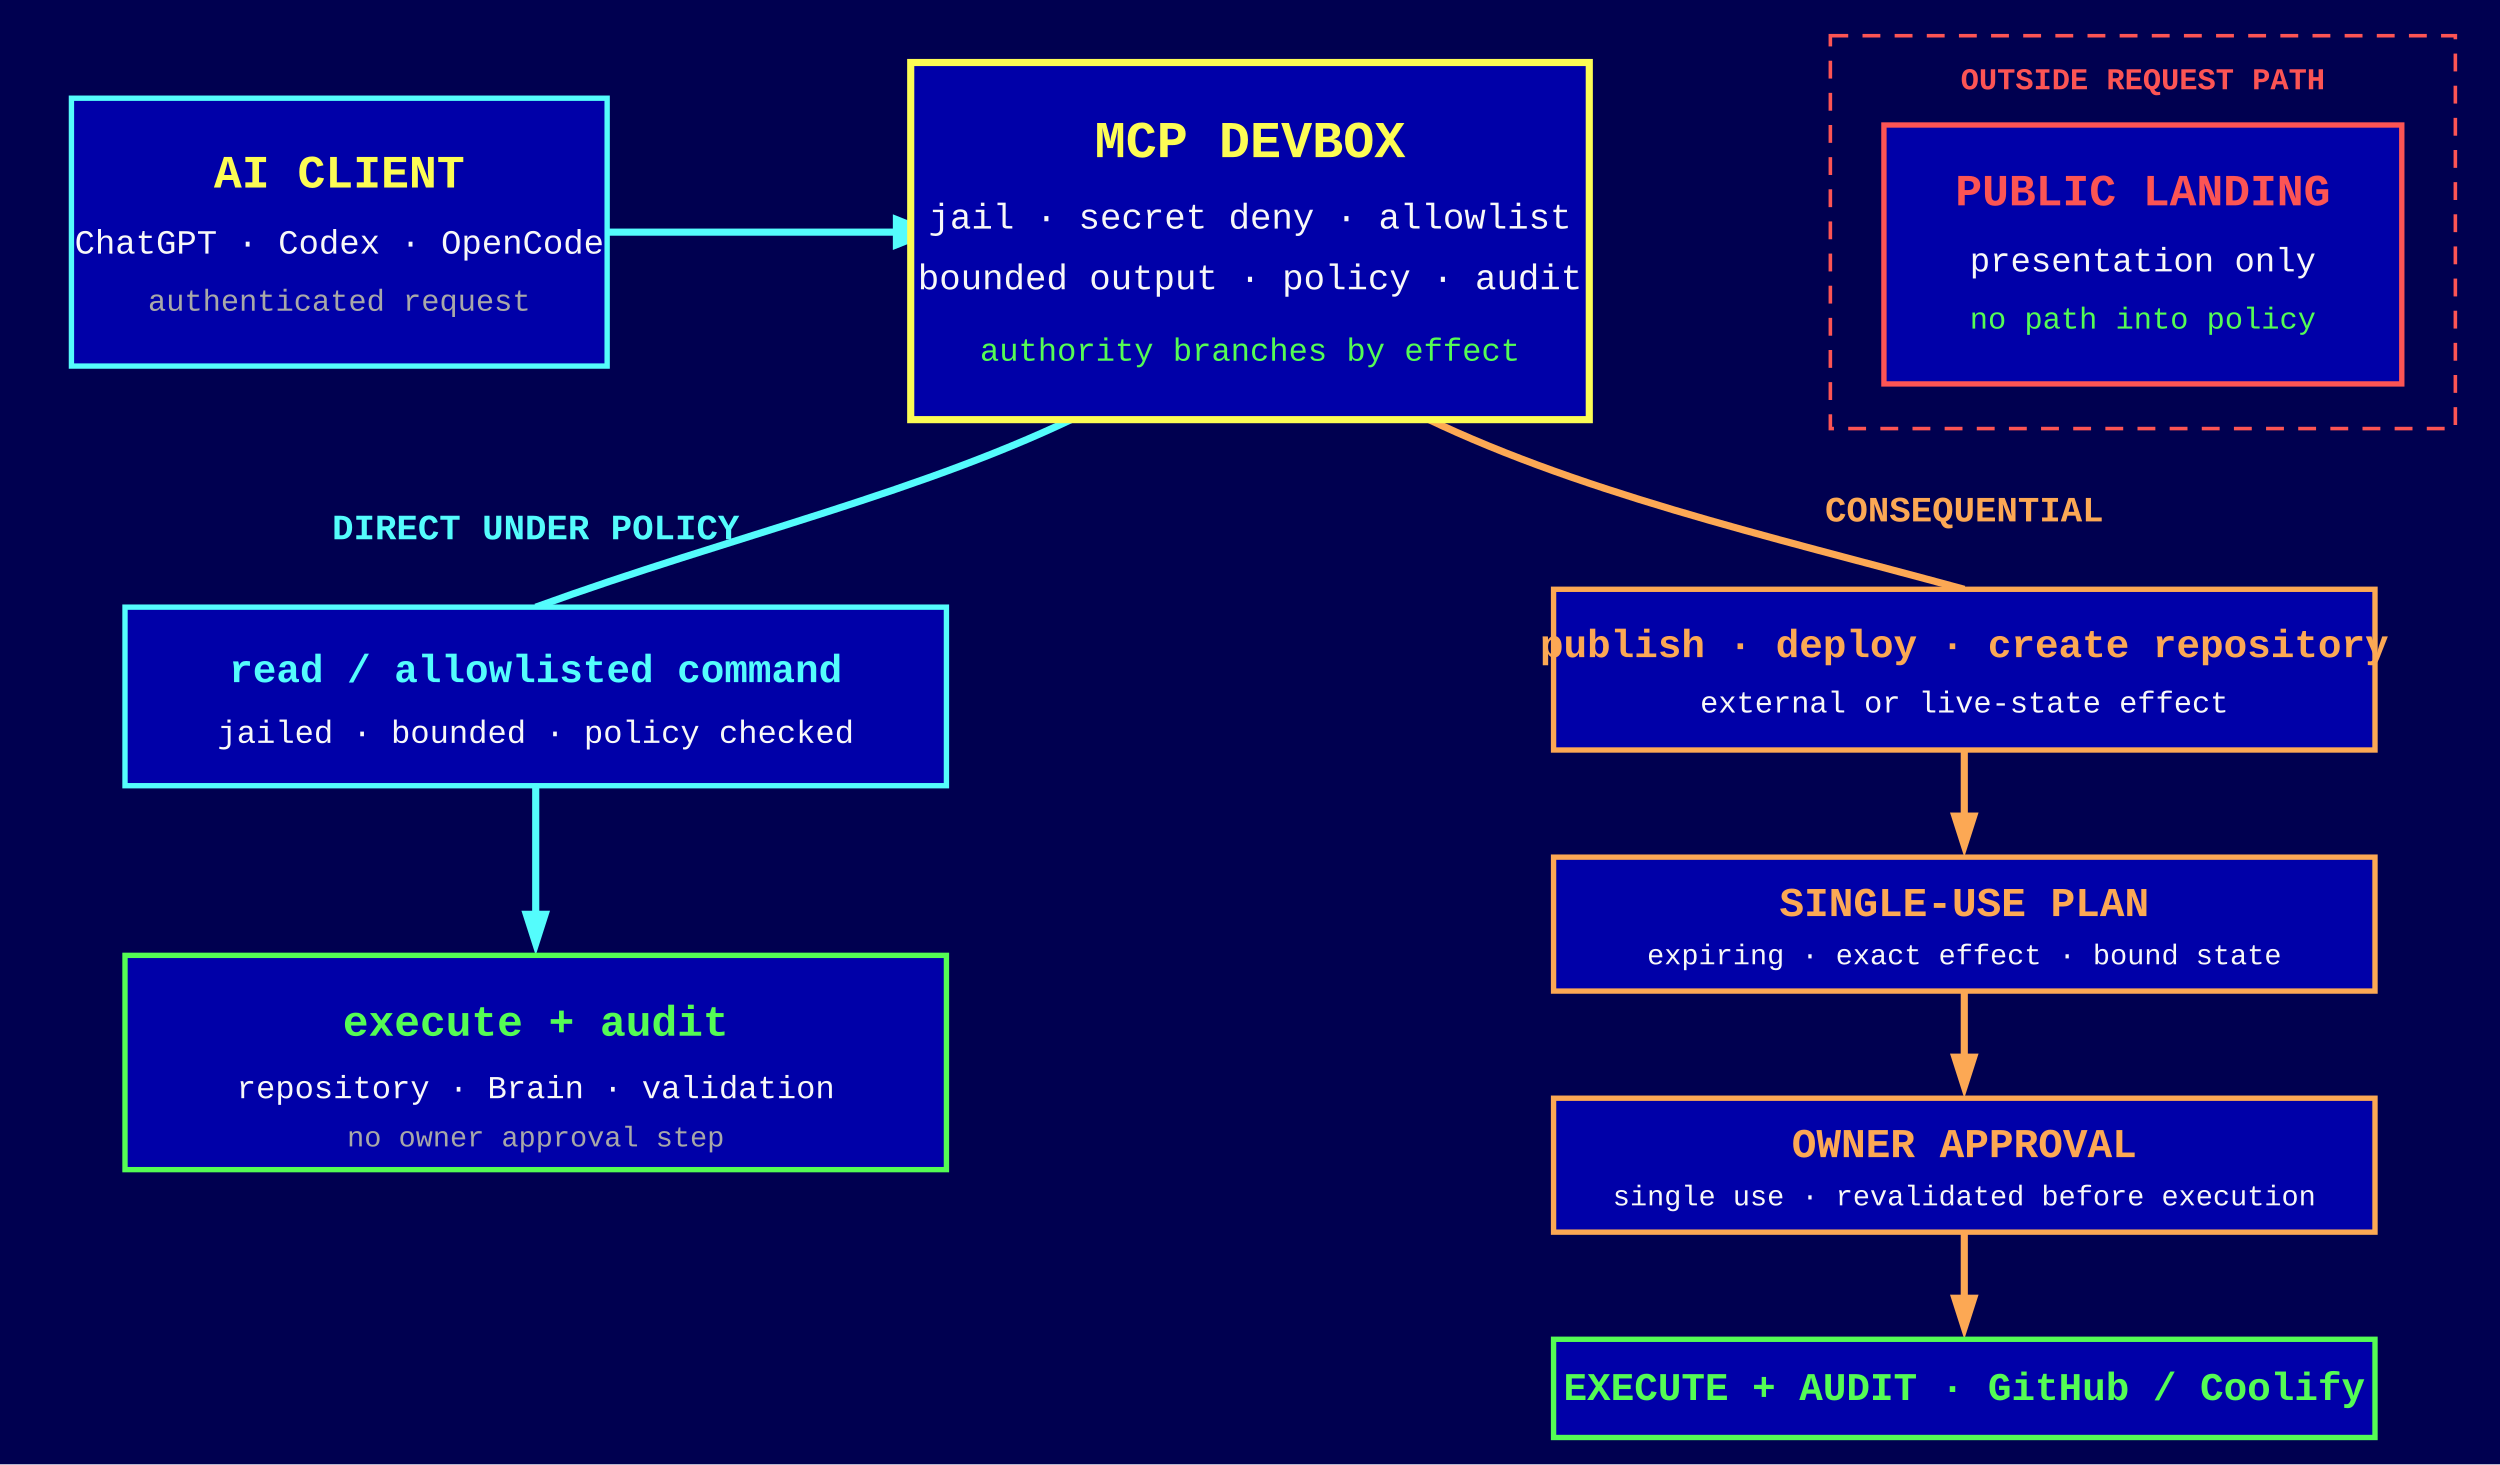
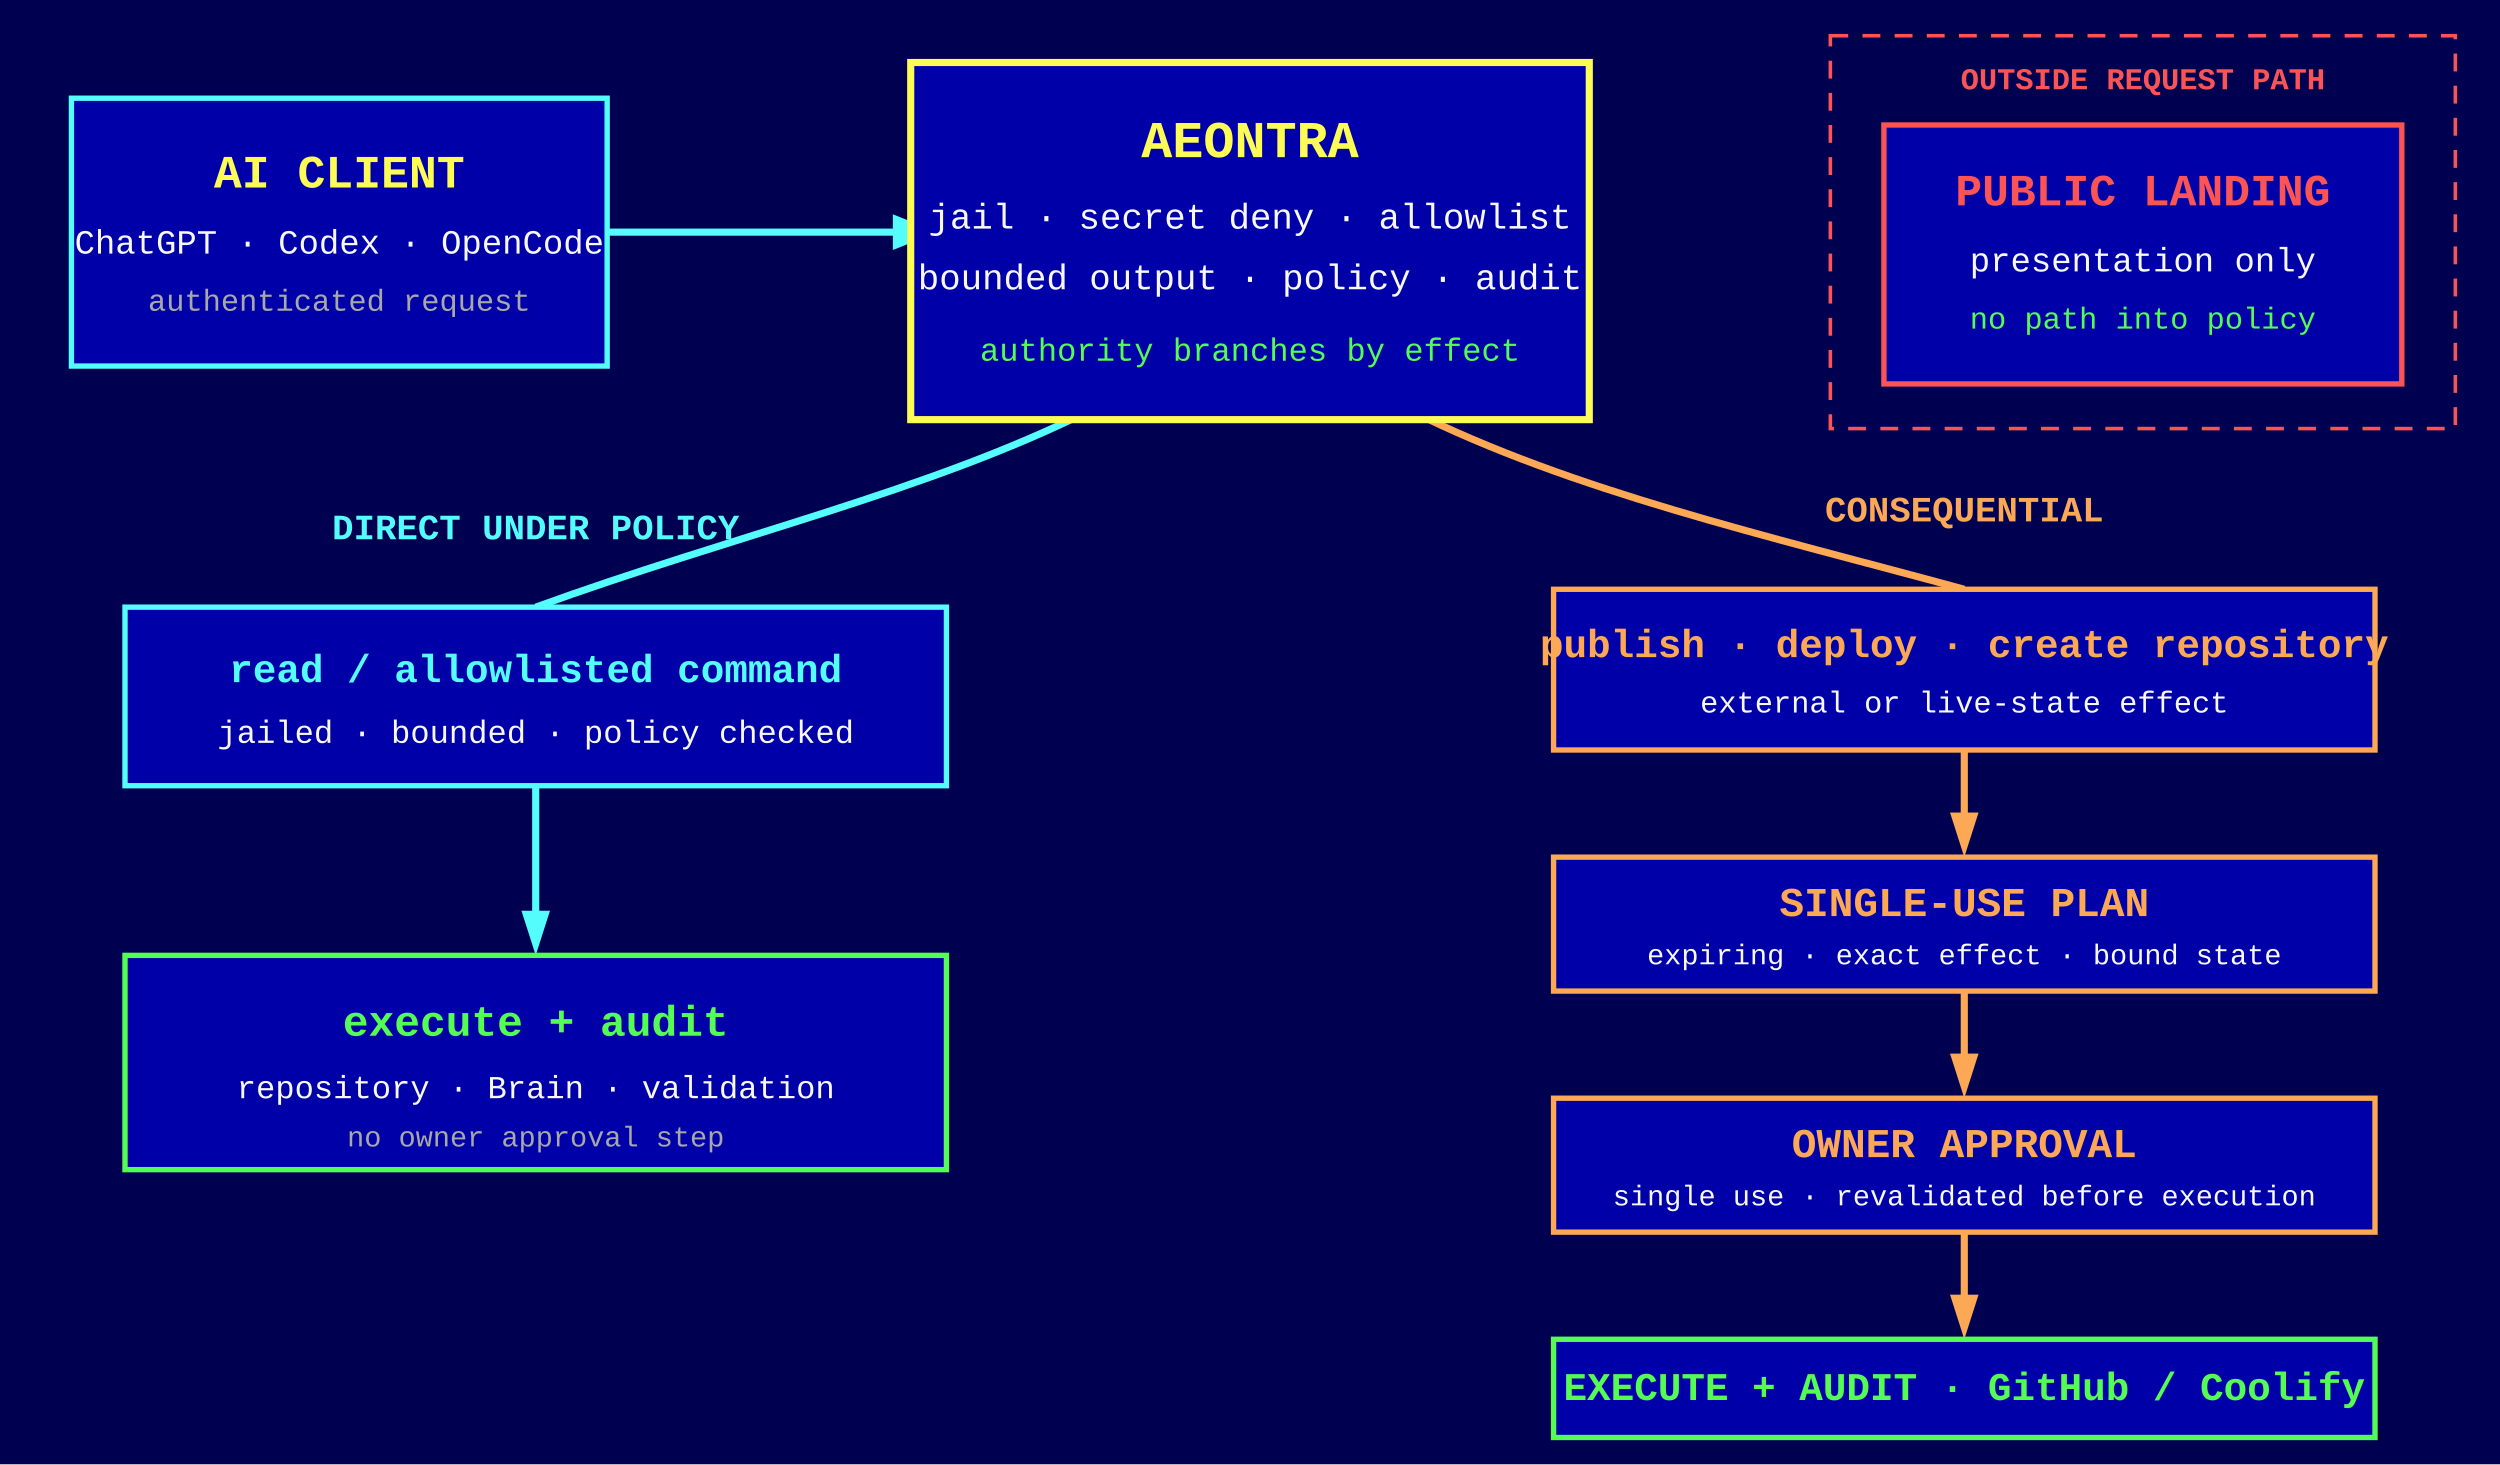
<svg xmlns="http://www.w3.org/2000/svg" width="100%" viewBox="0 0 1400 820" preserveAspectRatio="xMidYMid meet" role="img" aria-labelledby="title desc">
  <rect width="1400" height="820" fill="#000050" />
  <g fill="none" stroke="#54FCFC" stroke-width="4">
    <path d="M340 130 H510" />
    <path d="M610 230 C520 275 410 300 300 340" />
    <path d="M300 440 V520" />
  </g>
  <g fill="none" stroke="#FCA854" stroke-width="4">
    <path d="M790 230 C880 275 990 300 1100 330" />
    <path d="M1100 420 V465" />
    <path d="M1100 555 V600" />
    <path d="M1100 690 V735" />
  </g>
  <g fill="#54FCFC">
    <polygon points="500,120 525,130 500,140" />
    <polygon points="292,510 300,535 308,510" />
  </g>
  <g fill="#FCA854">
    <polygon points="1092,455 1100,480 1108,455" />
    <polygon points="1092,590 1100,615 1108,590" />
    <polygon points="1092,725 1100,750 1108,725" />
  </g>
  <g font-family="Cascadia Mono,Consolas,Courier New,monospace" text-anchor="middle">
    <g>
      <rect x="40" y="55" width="300" height="150" fill="#0000A8" stroke="#54FCFC" stroke-width="3" />
      <text x="190" y="105" fill="#FCFC54" font-size="26" font-weight="700">AI CLIENT</text>
      <text x="190" y="142" fill="#F8F8F8" font-size="19">ChatGPT · Codex · OpenCode</text>
      <text x="190" y="174" fill="#A8A8A8" font-size="17">authenticated request</text>
    </g>
    <g>
      <rect x="510" y="35" width="380" height="200" fill="#0000A8" stroke="#FCFC54" stroke-width="4" />
-       <text x="700" y="88" fill="#FCFC54" font-size="29" font-weight="700">MCP DEVBOX</text>
+       <text x="700" y="88" fill="#FCFC54" font-size="29" font-weight="700">AEONTRA</text>
      <text x="700" y="128" fill="#F8F8F8" font-size="20">jail · secret deny · allowlist</text>
      <text x="700" y="162" fill="#F8F8F8" font-size="20">bounded output · policy · audit</text>
      <text x="700" y="202" fill="#54FC54" font-size="18">authority branches by effect</text>
    </g>
    <g id="public-landing-outside-request-path">
      <rect x="1025" y="20" width="350" height="220" fill="none" stroke="#FC5454" stroke-width="2" stroke-dasharray="10 8" />
      <text x="1200" y="50" fill="#FC5454" font-size="17" font-weight="700">OUTSIDE REQUEST PATH</text>
      <rect x="1055" y="70" width="290" height="145" fill="#0000A8" stroke="#FC5454" stroke-width="3" />
      <text x="1200" y="115" fill="#FC5454" font-size="25" font-weight="700">PUBLIC LANDING</text>
      <text x="1200" y="152" fill="#F8F8F8" font-size="19">presentation only</text>
      <text x="1200" y="184" fill="#54FC54" font-size="17">no path into policy</text>
    </g>
    <g>
      <text x="300" y="302" fill="#54FCFC" font-size="20" font-weight="700">DIRECT UNDER POLICY</text>
      <rect x="70" y="340" width="460" height="100" fill="#0000A8" stroke="#54FCFC" stroke-width="3" />
      <text x="300" y="382" fill="#54FCFC" font-size="22" font-weight="700">read / allowlisted command</text>
      <text x="300" y="416" fill="#F8F8F8" font-size="18">jailed · bounded · policy checked</text>
      <rect x="70" y="535" width="460" height="120" fill="#0000A8" stroke="#54FC54" stroke-width="3" />
      <text x="300" y="580" fill="#54FC54" font-size="24" font-weight="700">execute + audit</text>
      <text x="300" y="615" fill="#F8F8F8" font-size="18">repository · Brain · validation</text>
      <text x="300" y="642" fill="#A8A8A8" font-size="16">no owner approval step</text>
    </g>
    <g>
      <text x="1100" y="292" fill="#FCA854" font-size="20" font-weight="700">CONSEQUENTIAL</text>
      <rect x="870" y="330" width="460" height="90" fill="#0000A8" stroke="#FCA854" stroke-width="3" />
      <text x="1100" y="368" fill="#FCA854" font-size="22" font-weight="700">publish · deploy · create repository</text>
      <text x="1100" y="399" fill="#F8F8F8" font-size="17">external or live-state effect</text>
      <rect x="870" y="480" width="460" height="75" fill="#0000A8" stroke="#FCA854" stroke-width="3" />
      <text x="1100" y="513" fill="#FCA854" font-size="23" font-weight="700">SINGLE-USE PLAN</text>
      <text x="1100" y="540" fill="#F8F8F8" font-size="16">expiring · exact effect · bound state</text>
      <rect x="870" y="615" width="460" height="75" fill="#0000A8" stroke="#FCA854" stroke-width="3" />
      <text x="1100" y="648" fill="#FCA854" font-size="23" font-weight="700">OWNER APPROVAL</text>
      <text x="1100" y="675" fill="#F8F8F8" font-size="16">single use · revalidated before execution</text>
      <rect x="870" y="750" width="460" height="55" fill="#0000A8" stroke="#54FC54" stroke-width="3" />
      <text x="1100" y="784" fill="#54FC54" font-size="22" font-weight="700">EXECUTE + AUDIT · GitHub / Coolify</text>
    </g>
  </g>
</svg>
